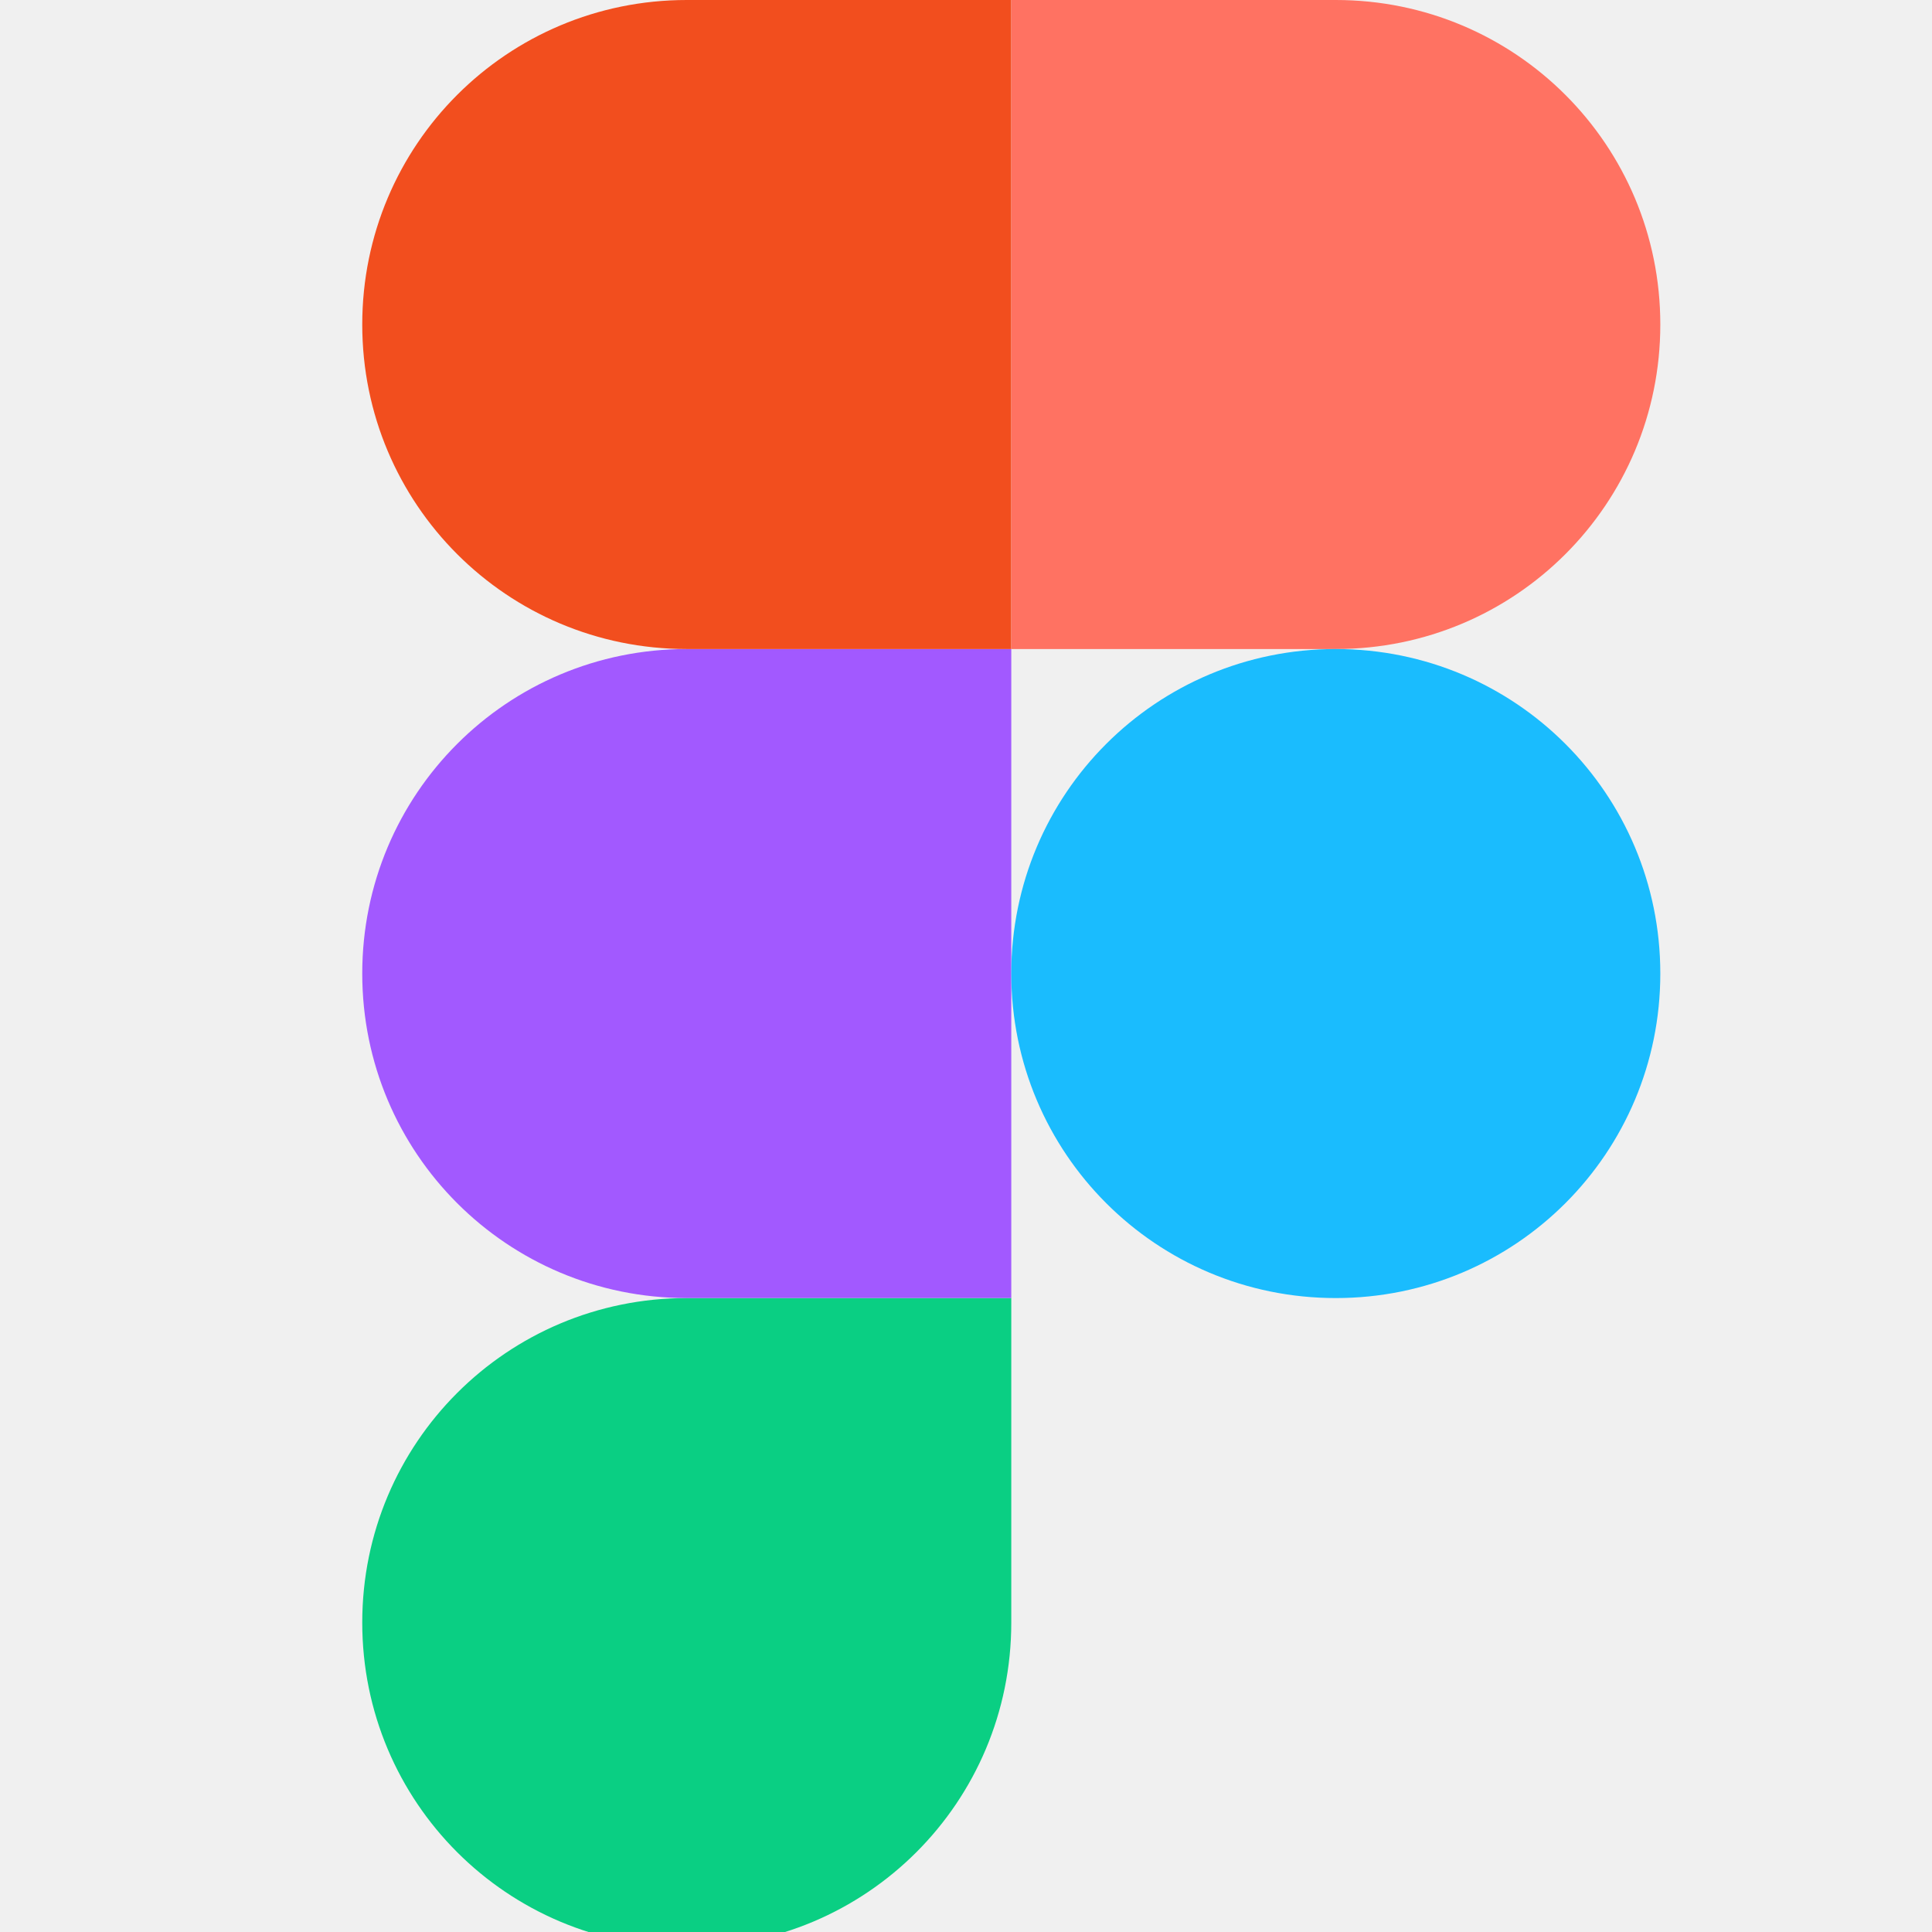
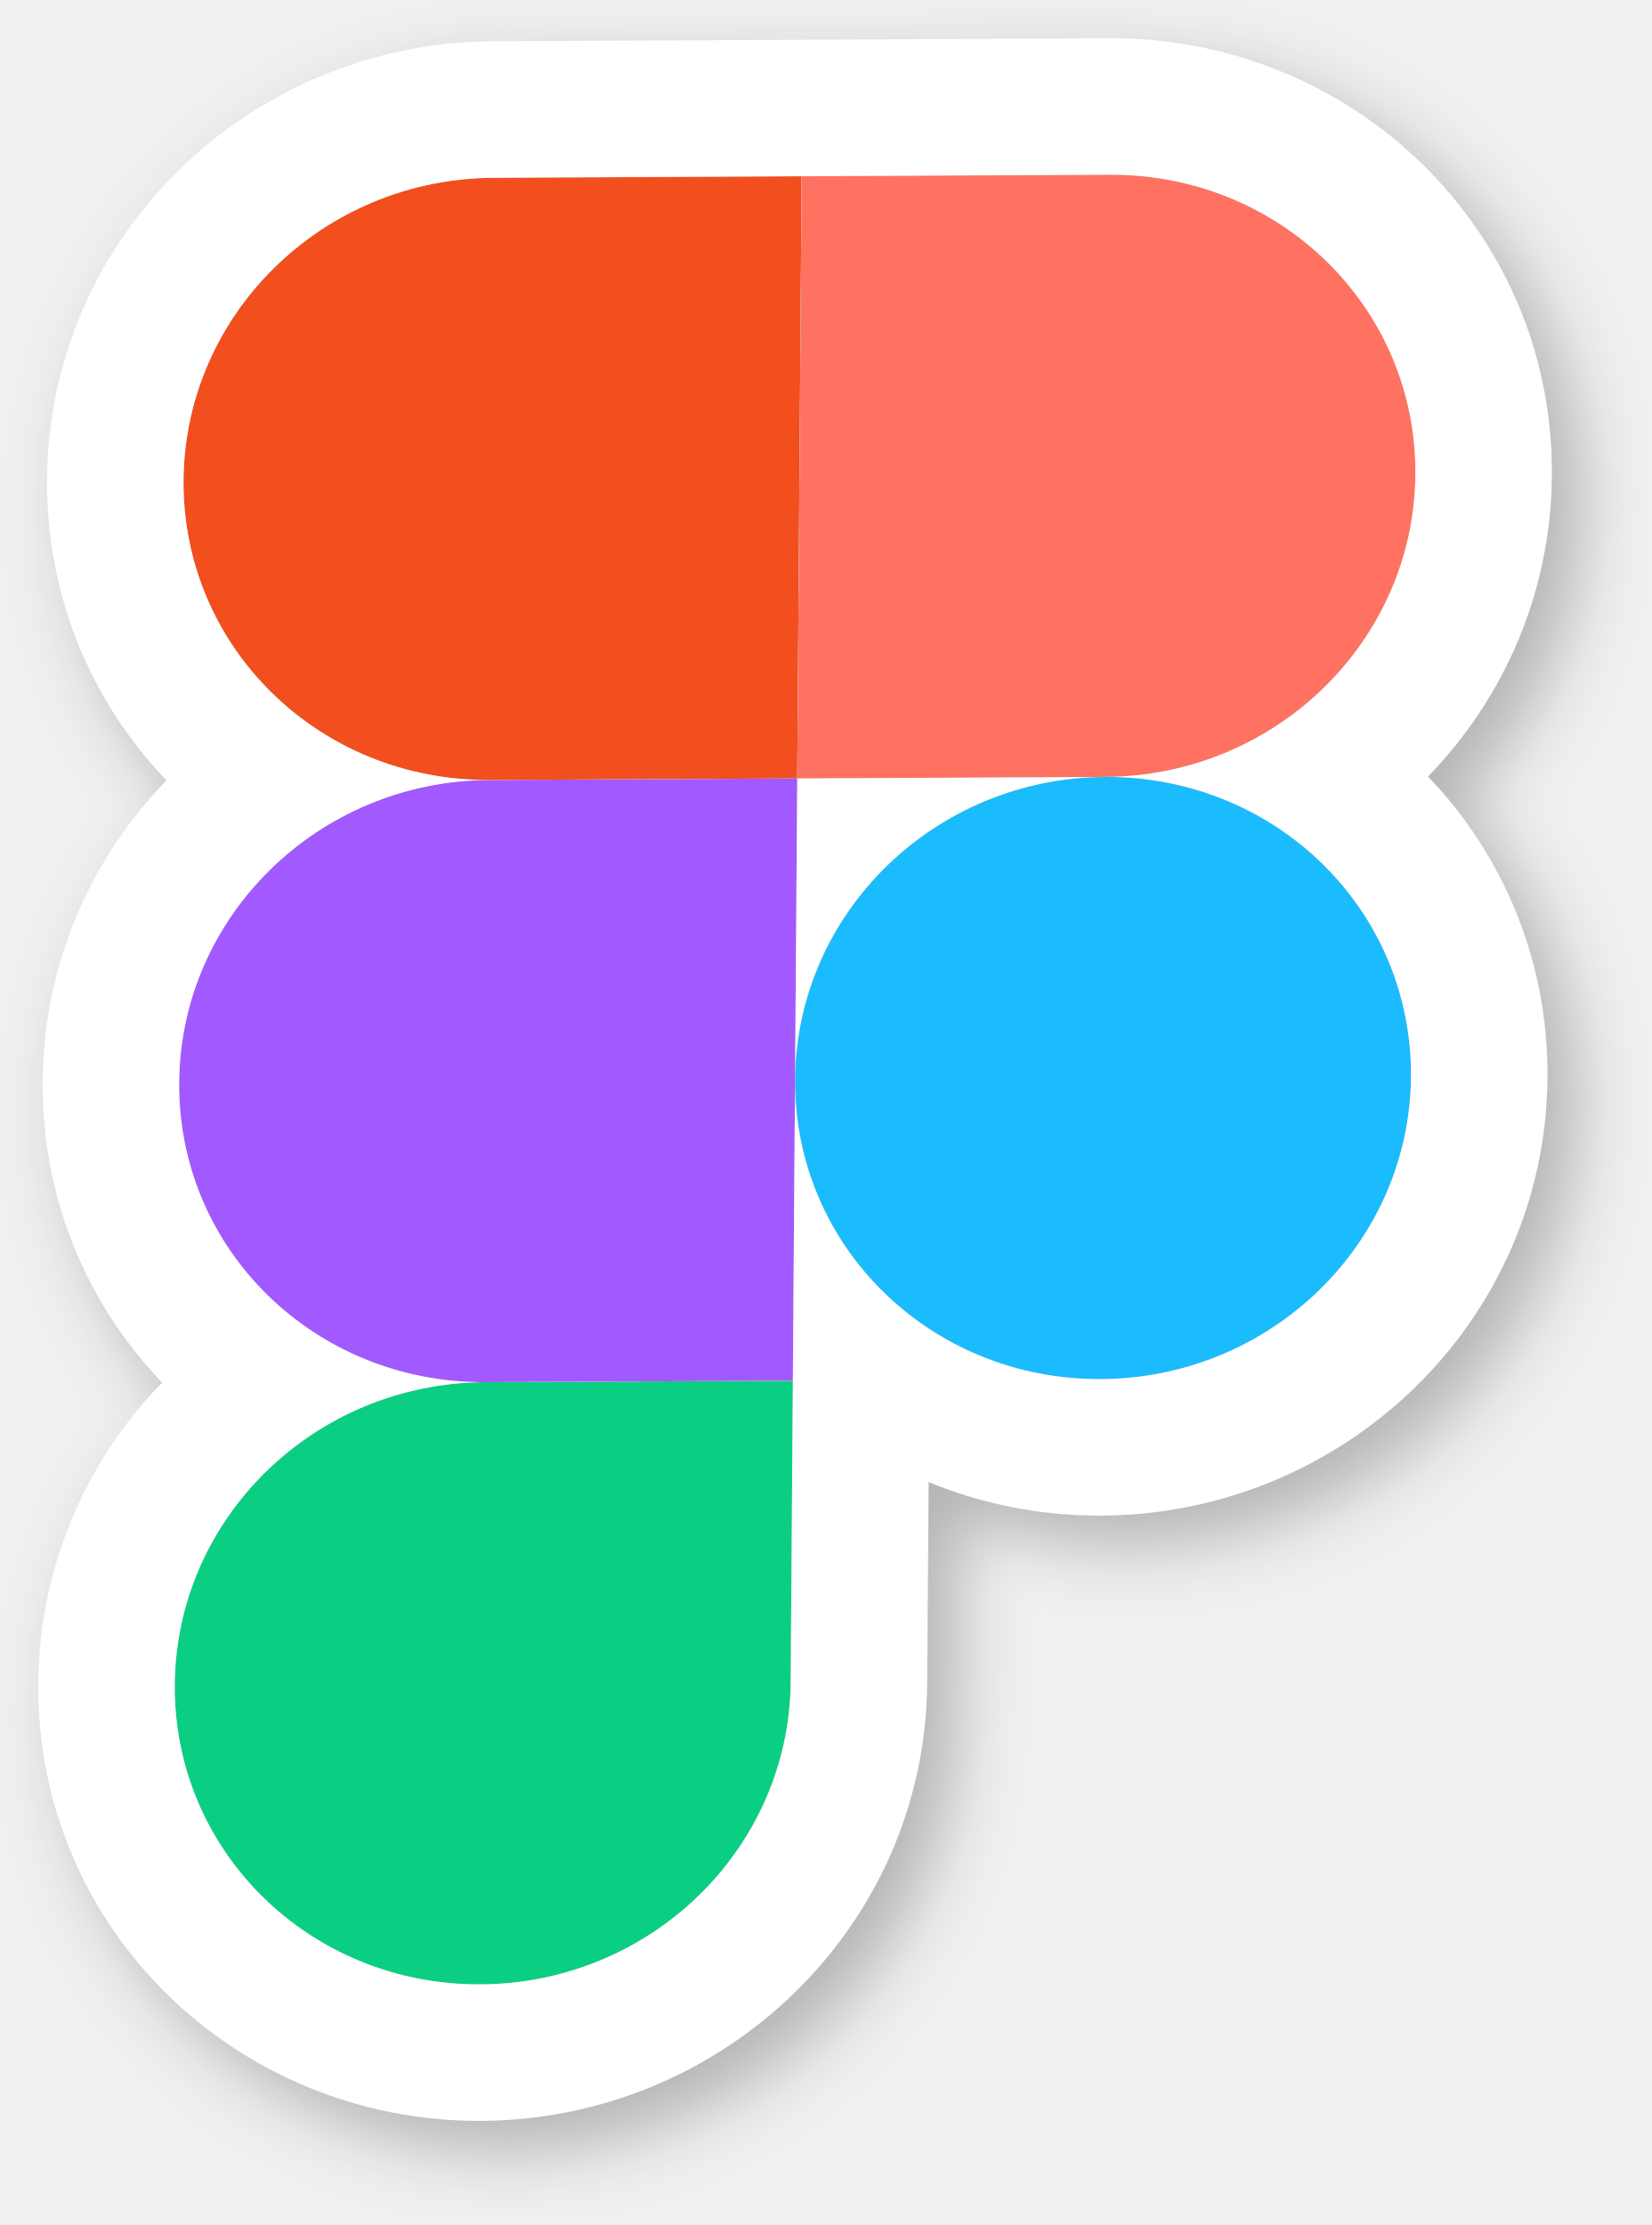
- <svg xmlns="http://www.w3.org/2000/svg" viewBox="0 0 128 128">
-   <path fill="#0acf83" d="M45.5 129c11.9 0 21.5-9.6 21.5-21.5V86H45.5C33.6 86 24 95.6 24 107.5S33.6 129 45.5 129zm0 0" />
-   <path fill="#a259ff" d="M24 64.5C24 52.6 33.6 43 45.5 43H67v43H45.5C33.6 86 24 76.4 24 64.5zm0 0" />
-   <path fill="#f24e1e" d="M24 21.5C24 9.6 33.6 0 45.5 0H67v43H45.5C33.6 43 24 33.4 24 21.5zm0 0" />
-   <path fill="#ff7262" d="M67 0h21.5C100.4 0 110 9.6 110 21.5S100.4 43 88.5 43H67zm0 0" />
-   <path fill="#1abcfe" d="M110 64.5c0 11.9-9.6 21.5-21.5 21.5S67 76.4 67 64.5 76.6 43 88.5 43 110 52.6 110 64.5zm0 0" />
+ <svg xmlns="http://www.w3.org/2000/svg" width="121" height="163" viewBox="0 0 121 163" fill="none">
+   <g filter="url(#filter0_d_383_127)">
+     <mask id="path-1-outside-1_383_127" maskUnits="userSpaceOnUse" x="2.8" y="2.8" width="111" height="153" fill="black">
+       <rect fill="white" x="2.8" y="2.8" width="111" height="153" />
+       <path d="M35.198 145.372C47.684 145.31 57.829 135.41 57.918 123.202L58.079 101.144L35.52 101.256C23.034 101.318 12.89 111.217 12.801 123.426C12.712 135.634 22.712 145.433 35.198 145.372Z" />
+       <path d="M13.122 79.31C13.211 67.101 23.356 57.202 35.842 57.14L58.4 57.028L58.079 101.144L35.52 101.256C23.034 101.318 13.033 91.519 13.122 79.31Z" />
+       <path d="M13.444 35.194C13.533 22.985 23.677 13.086 36.163 13.024L58.722 12.912L58.4 57.028L35.842 57.14C23.356 57.202 13.355 47.403 13.444 35.194Z" />
+       <path d="M58.722 12.912L81.281 12.8C93.766 12.738 103.767 22.538 103.678 34.746C103.589 46.955 93.445 56.854 80.959 56.916L58.4 57.028L58.722 12.912Z" />
+       <path d="M103.357 78.862C103.268 91.071 93.123 100.97 80.637 101.032C68.151 101.094 58.15 91.295 58.239 79.086C58.328 66.877 68.473 56.978 80.959 56.916C93.445 56.854 103.446 66.653 103.357 78.862Z" />
+     </mask>
+     <path d="M35.198 145.372C47.684 145.31 57.829 135.41 57.918 123.202L58.079 101.144L35.52 101.256C23.034 101.318 12.89 111.217 12.801 123.426C12.712 135.634 22.712 145.433 35.198 145.372Z" fill="#0ACF83" />
+     <path d="M13.122 79.31C13.211 67.101 23.356 57.202 35.842 57.14L58.4 57.028L58.079 101.144L35.52 101.256C23.034 101.318 13.033 91.519 13.122 79.31Z" fill="#A259FF" />
+     <path d="M13.444 35.194C13.533 22.985 23.677 13.086 36.163 13.024L58.722 12.912L58.4 57.028L35.842 57.14C23.356 57.202 13.355 47.403 13.444 35.194Z" fill="#F24E1E" />
+     <path d="M58.722 12.912L81.281 12.8C93.766 12.738 103.767 22.538 103.678 34.746C103.589 46.955 93.445 56.854 80.959 56.916L58.4 57.028L58.722 12.912Z" fill="#FF7262" />
+     <path d="M103.357 78.862C103.268 91.071 93.123 100.97 80.637 101.032C68.151 101.094 58.15 91.295 58.239 79.086C58.328 66.877 68.473 56.978 80.959 56.916C93.445 56.854 103.446 66.653 103.357 78.862Z" fill="#1ABCFE" />
+     <path d="M58.4 57.028L58.425 62.028L63.364 62.004L63.4 57.065L58.4 57.028ZM58.079 101.144L58.054 96.144L35.495 96.256L35.52 101.256L35.545 106.256L58.103 106.144L58.079 101.144ZM35.842 57.14L35.867 62.14L58.425 62.028L58.4 57.028L58.375 52.028L35.817 52.14L35.842 57.14ZM58.722 12.912L53.722 12.876L53.4 56.992L58.4 57.028L63.4 57.065L63.722 12.949L58.722 12.912ZM35.198 145.372L35.248 155.371H35.248L35.198 145.372ZM57.918 123.202L67.918 123.275V123.275L57.918 123.202ZM58.079 101.144L48.079 101.071V101.071L58.079 101.144ZM12.801 123.426L2.801 123.353L12.801 123.426ZM13.122 79.31L3.123 79.237L13.122 79.31ZM58.4 57.028L58.351 47.028L48.472 47.077L48.401 56.955L58.4 57.028ZM13.444 35.194L3.444 35.121L13.444 35.194ZM36.163 13.024L36.114 3.024L36.163 13.024ZM58.722 12.912L58.672 2.912V2.912L58.722 12.912ZM81.281 12.8L81.33 22.8V22.8L81.281 12.8ZM103.678 34.746L93.678 34.673V34.673L103.678 34.746ZM80.959 56.916L81.008 66.916L80.959 56.916ZM103.357 78.862L113.356 78.935L103.357 78.862ZM80.637 101.032L80.588 91.032H80.588L80.637 101.032ZM58.239 79.086L48.24 79.013V79.013L58.239 79.086ZM35.198 145.372L35.248 155.371C53 155.283 67.787 141.165 67.918 123.275L57.918 123.202L47.918 123.129C47.87 129.656 42.368 135.336 35.149 135.372L35.198 145.372ZM57.918 123.202L67.918 123.275L68.078 101.217L58.079 101.144L48.079 101.071L47.918 123.129L57.918 123.202ZM35.52 101.256L35.47 91.256C17.718 91.344 2.931 105.463 2.801 123.353L12.801 123.426L22.8 123.498C22.848 116.971 28.35 111.291 35.57 111.256L35.52 101.256ZM12.801 123.426L2.801 123.353C2.67 141.346 17.408 155.46 35.248 155.371L35.198 145.372L35.149 135.372C28.017 135.407 22.753 129.922 22.8 123.498L12.801 123.426ZM13.122 79.31L23.122 79.383C23.17 72.855 28.672 67.176 35.891 67.14L35.842 57.14L35.792 47.14C18.04 47.228 3.253 61.347 3.123 79.237L13.122 79.31ZM58.4 57.028L48.401 56.955L48.079 101.071L58.079 101.144L68.078 101.217L68.4 57.101L58.4 57.028ZM35.52 101.256L35.47 91.256C28.338 91.291 23.075 85.807 23.122 79.383L13.122 79.31L3.123 79.237C2.991 97.231 17.73 111.344 35.57 111.256L35.52 101.256ZM13.444 35.194L23.444 35.267C23.491 28.739 28.993 23.06 36.213 23.024L36.163 13.024L36.114 3.024C18.362 3.112 3.575 17.231 3.444 35.121L13.444 35.194ZM36.163 13.024L36.213 23.024L58.772 22.912L58.722 12.912L58.672 2.912L36.114 3.024L36.163 13.024ZM35.842 57.14L35.792 47.14C28.66 47.175 23.397 41.691 23.444 35.267L13.444 35.194L3.444 35.121C3.313 53.115 18.051 67.228 35.891 67.14L35.842 57.14ZM58.722 12.912L58.772 22.912L81.33 22.8L81.281 12.8L81.231 2.8L58.672 2.912L58.722 12.912ZM81.281 12.8L81.33 22.8C88.462 22.765 93.725 28.249 93.678 34.673L103.678 34.746L113.678 34.819C113.809 16.826 99.071 2.712 81.231 2.8L81.281 12.8ZM103.678 34.746L93.678 34.673C93.631 41.201 88.129 46.88 80.909 46.916L80.959 56.916L81.008 66.916C98.761 66.828 113.548 52.709 113.678 34.819L103.678 34.746ZM80.959 56.916L80.909 46.916L58.351 47.028L58.4 57.028L58.45 67.028L81.008 66.916L80.959 56.916ZM103.357 78.862L93.357 78.789C93.309 85.317 87.807 90.996 80.588 91.032L80.637 101.032L80.687 111.032C98.439 110.944 113.226 96.825 113.356 78.935L103.357 78.862ZM80.637 101.032L80.588 91.032C73.456 91.067 68.192 85.583 68.239 79.159L58.239 79.086L48.24 79.013C48.108 97.007 62.847 111.12 80.687 111.032L80.637 101.032ZM58.239 79.086L68.239 79.159C68.287 72.631 73.789 66.952 81.008 66.916L80.959 56.916L80.909 46.916C63.157 47.004 48.37 61.123 48.24 79.013L58.239 79.086ZM80.959 56.916L81.008 66.916C88.14 66.881 93.404 72.365 93.357 78.789L103.357 78.862L113.356 78.935C113.488 60.941 98.749 46.828 80.909 46.916L80.959 56.916Z" fill="white" mask="url(#path-1-outside-1_383_127)" />
+   </g>
+   <defs>
+     <filter id="filter0_d_383_127" x="-1.23978e-05" y="4.86374e-05" width="120.679" height="162.372" filterUnits="userSpaceOnUse" color-interpolation-filters="sRGB">
+       <feFlood flood-opacity="0" result="BackgroundImageFix" />
+       <feColorMatrix in="SourceAlpha" type="matrix" values="0 0 0 0 0 0 0 0 0 0 0 0 0 0 0 0 0 0 127 0" result="hardAlpha" />
+       <feOffset dx="2.1" dy="2.1" />
+       <feGaussianBlur stdDeviation="2.45" />
+       <feColorMatrix type="matrix" values="0 0 0 0 0 0 0 0 0 0 0 0 0 0 0 0 0 0 0.25 0" />
+       <feBlend mode="normal" in2="BackgroundImageFix" result="effect1_dropShadow_383_127" />
+       <feBlend mode="normal" in="SourceGraphic" in2="effect1_dropShadow_383_127" result="shape" />
+     </filter>
+   </defs>
</svg>
